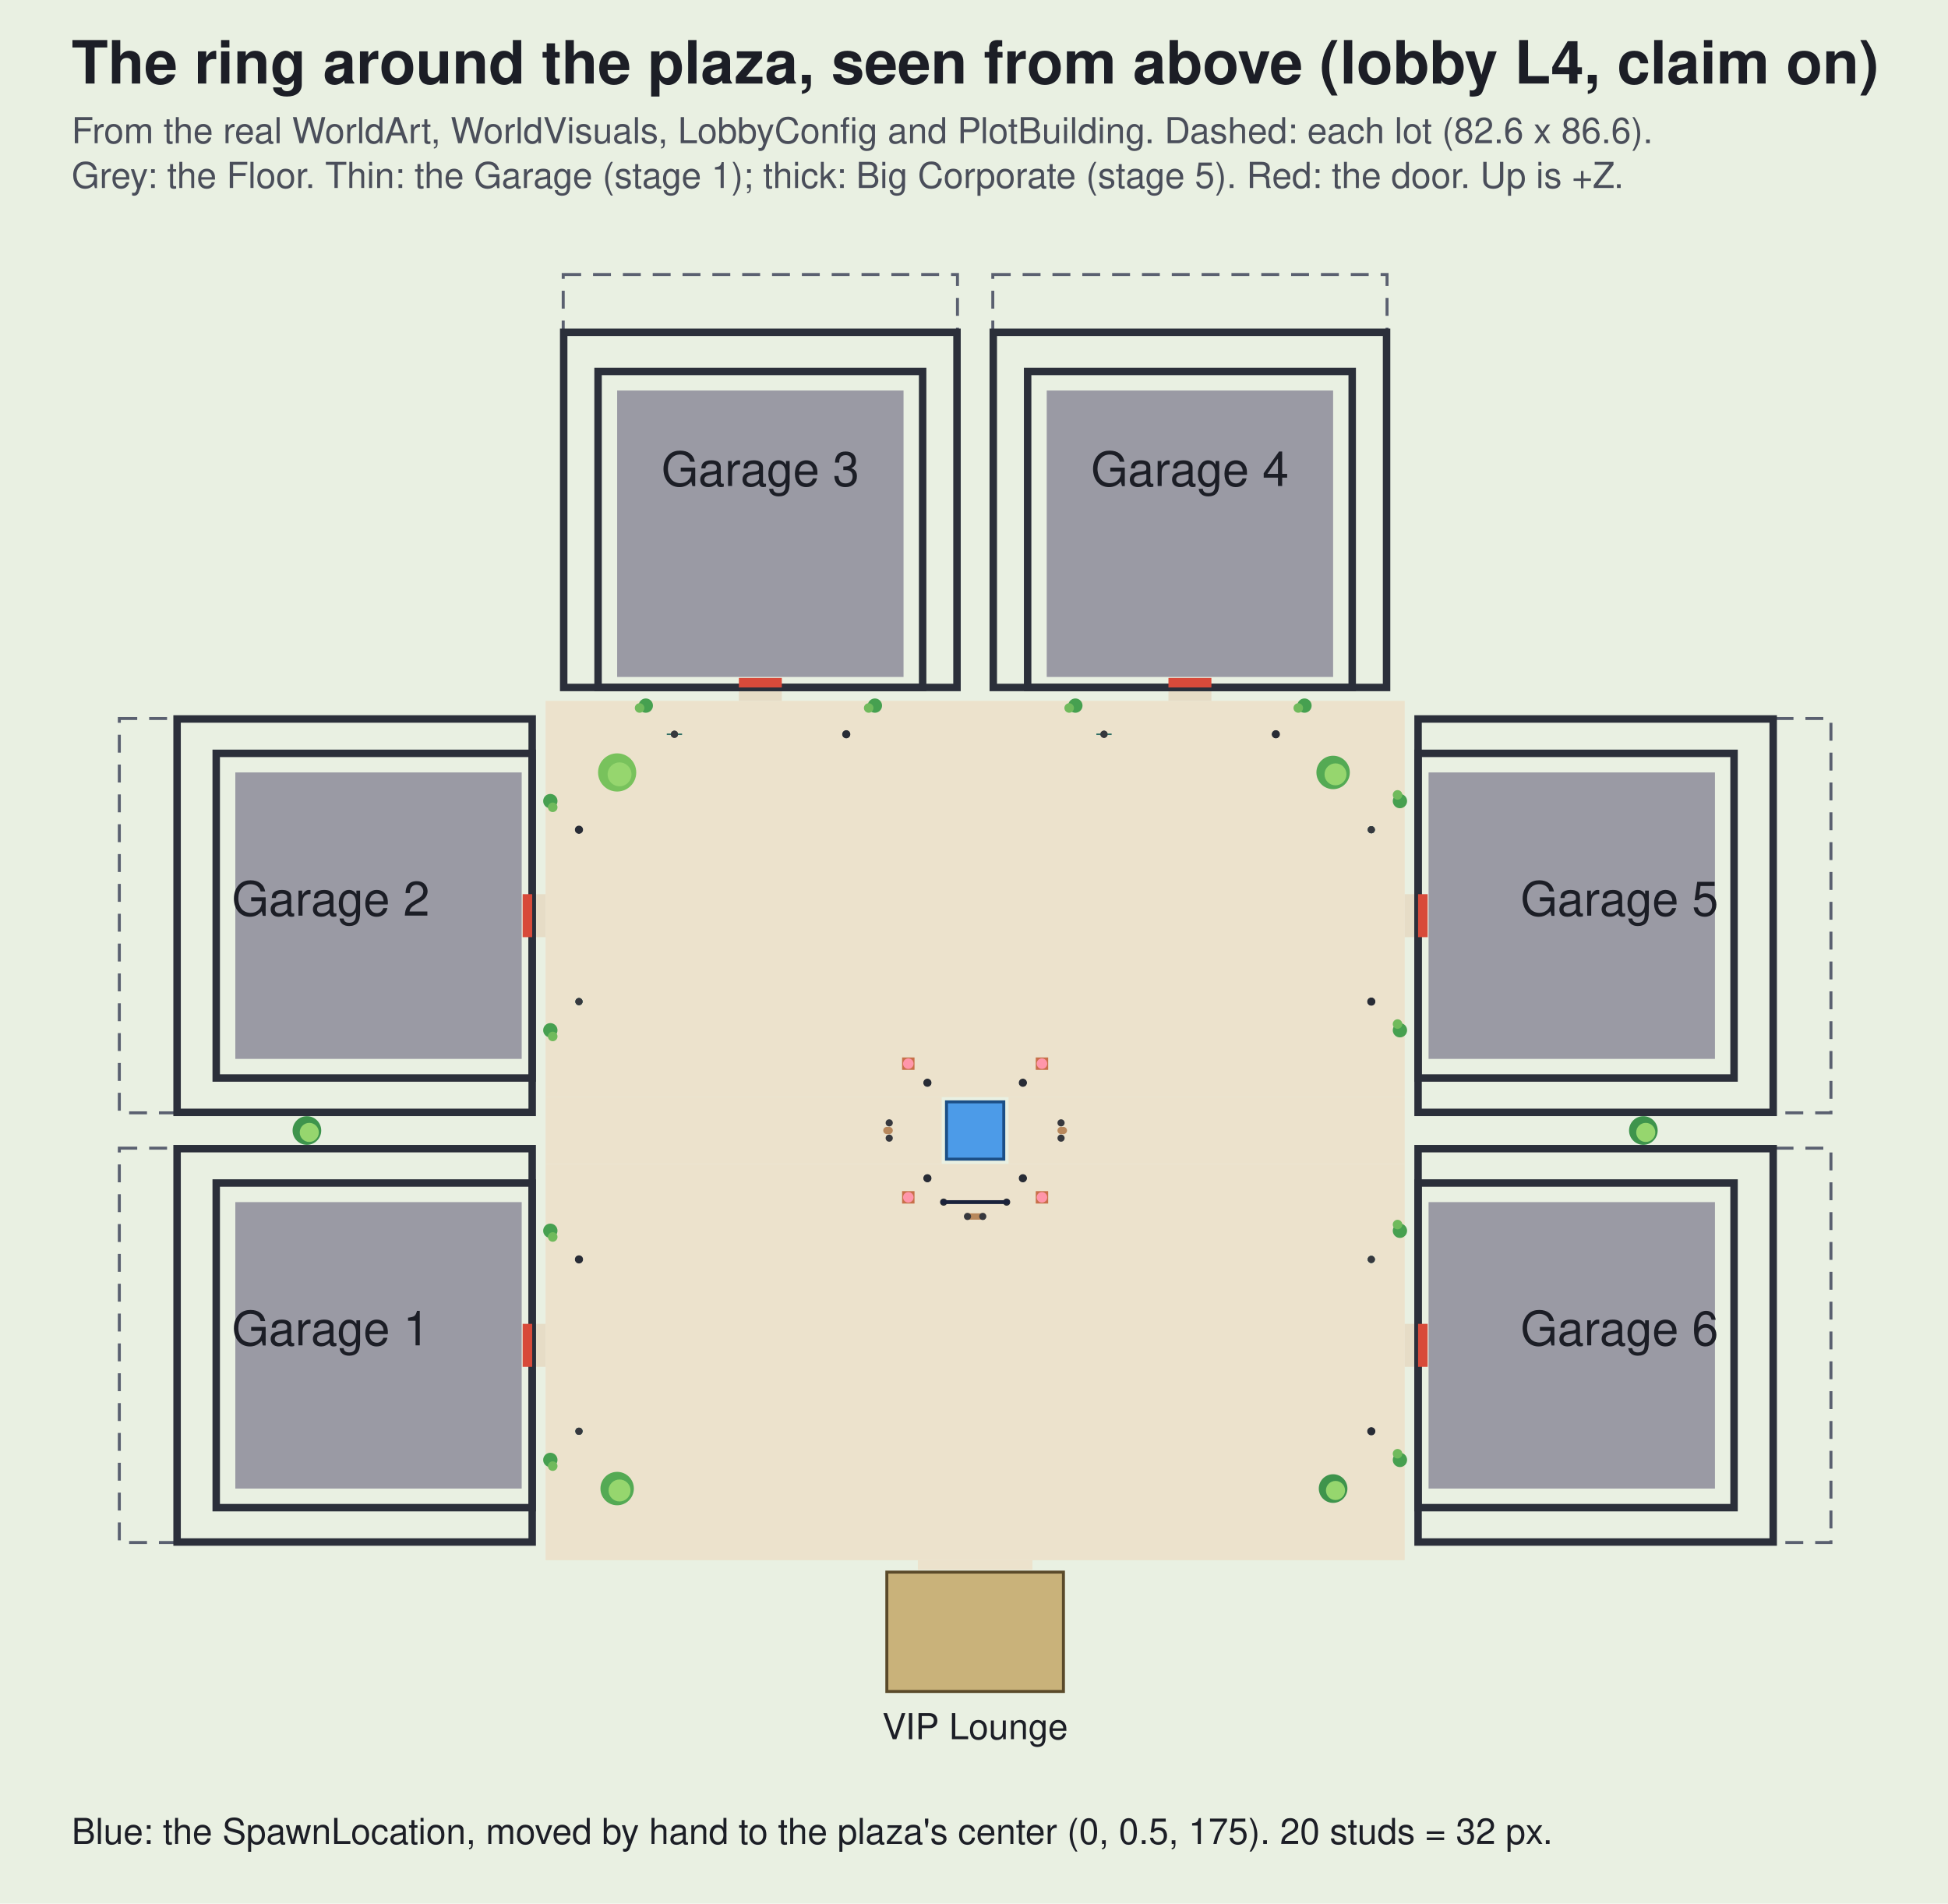
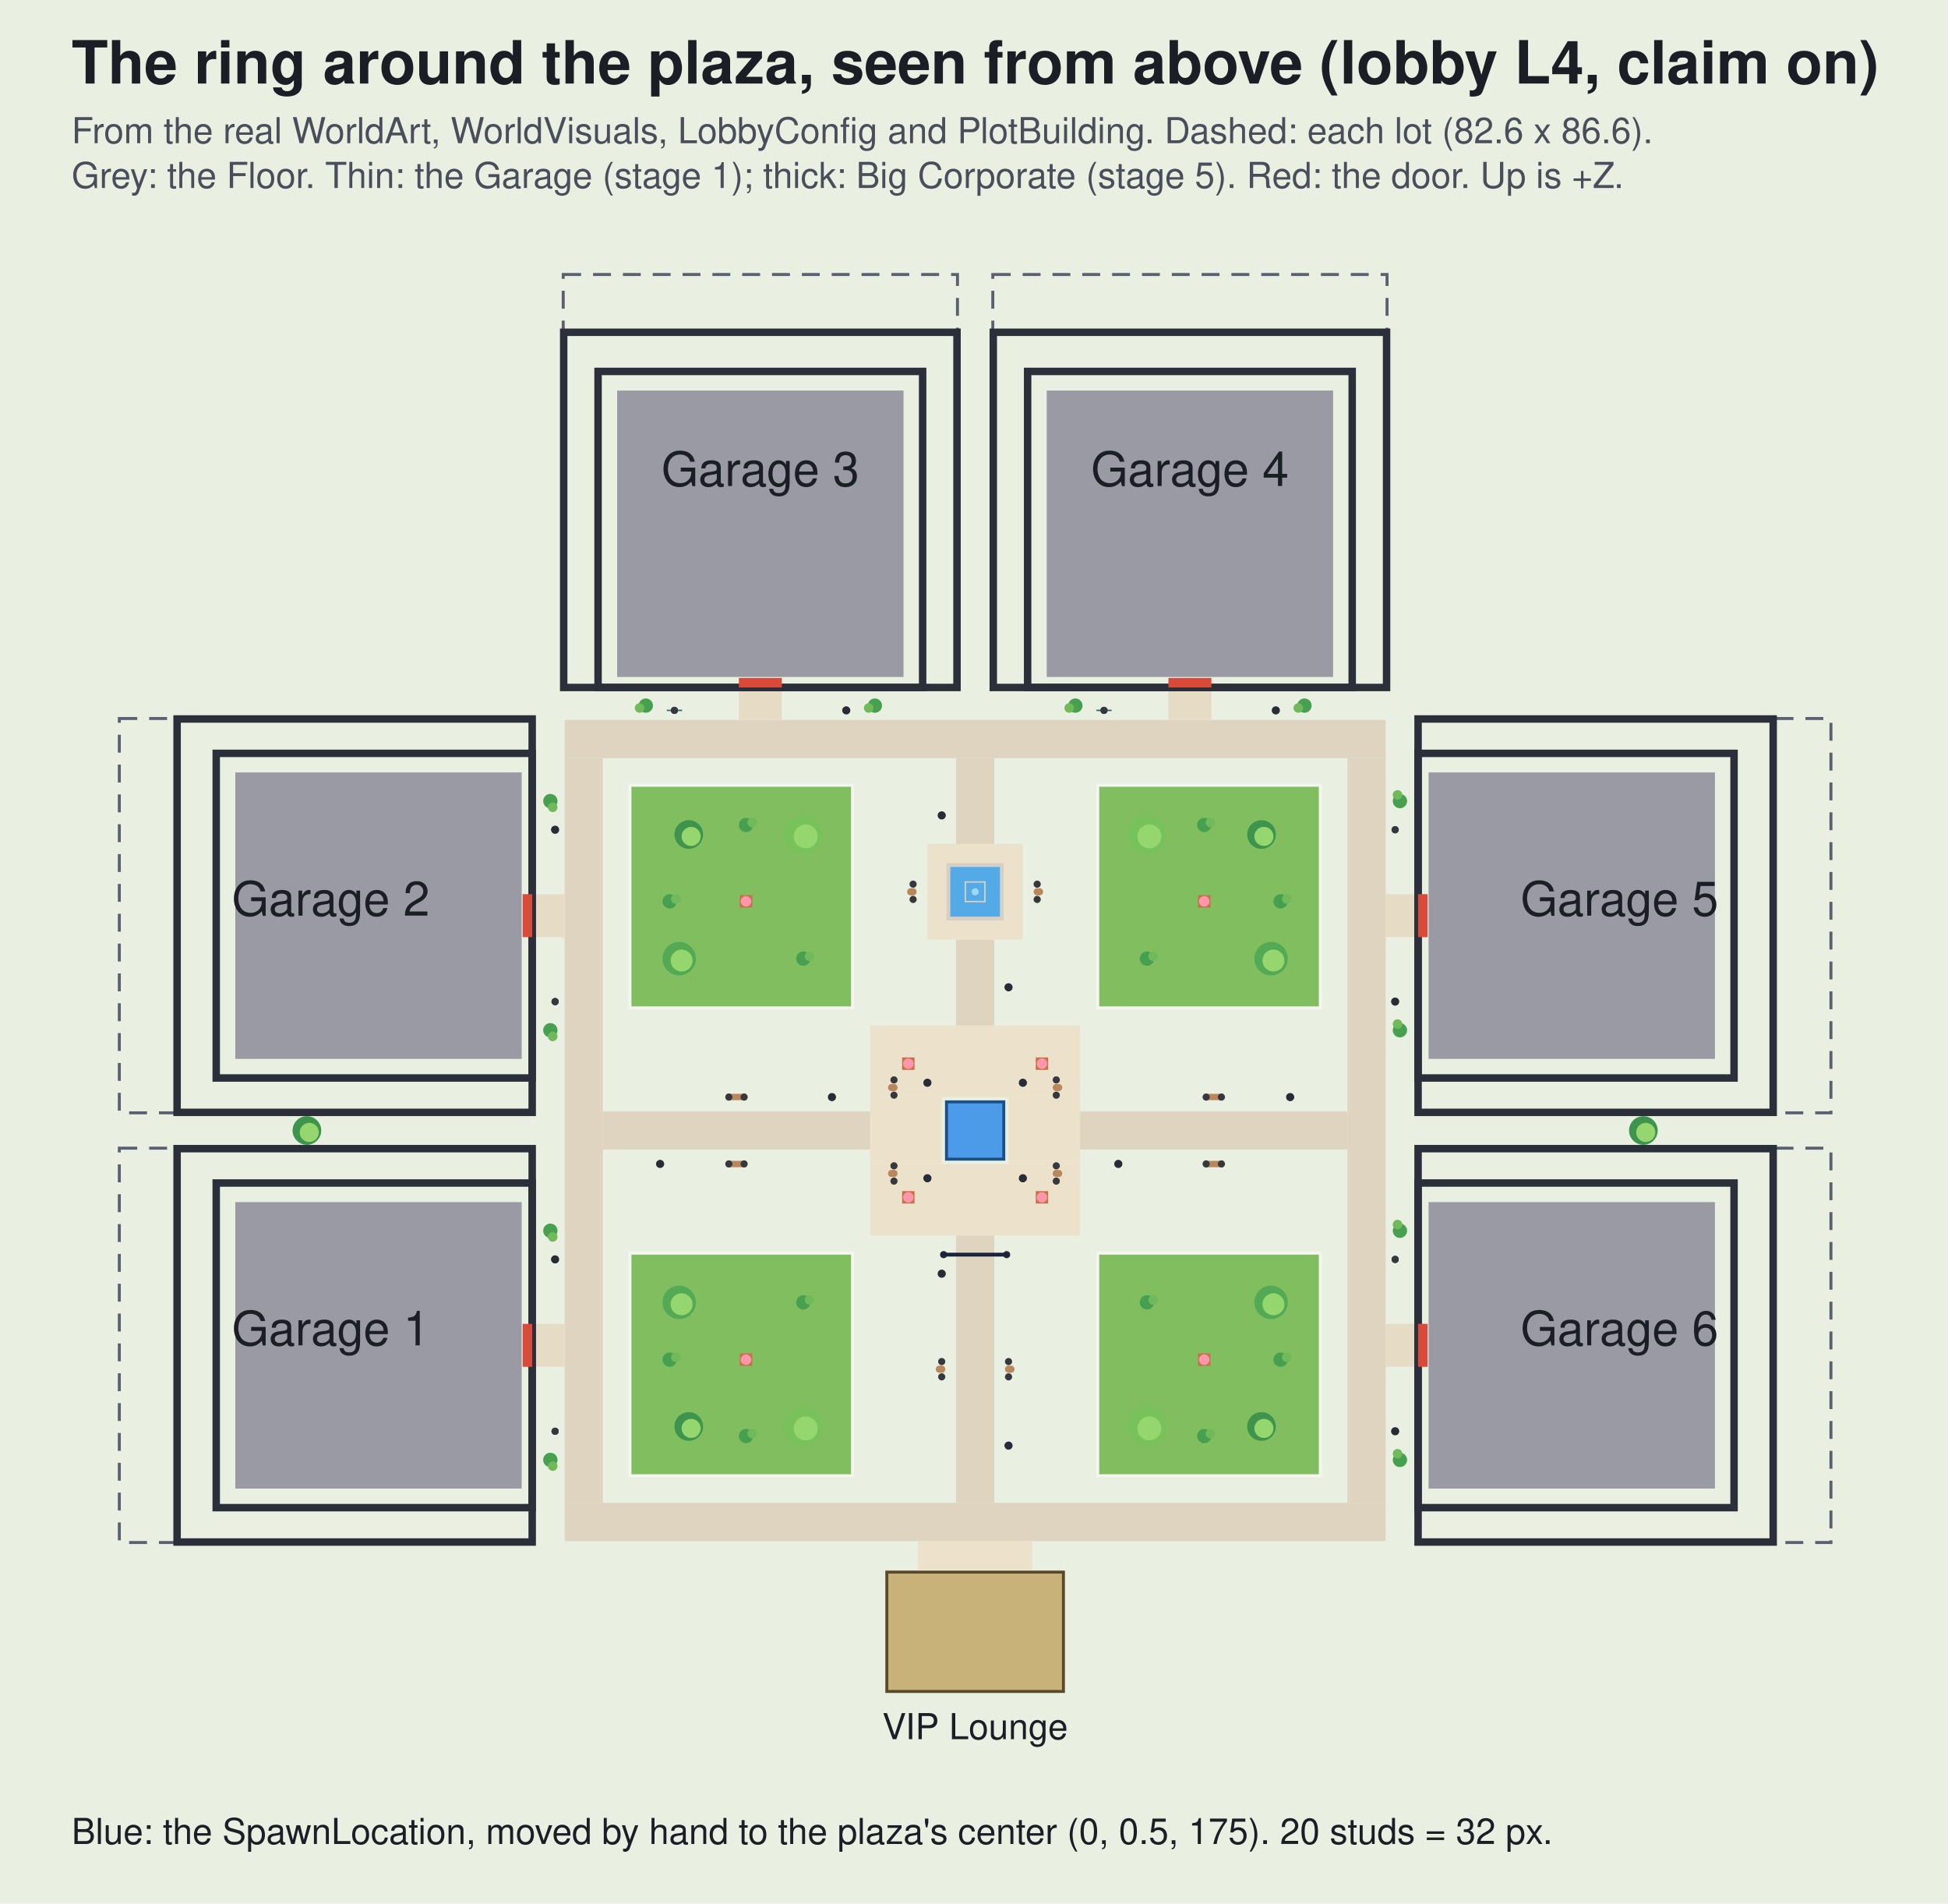
<svg xmlns="http://www.w3.org/2000/svg" width="653" height="638" viewBox="0 0 653 638" font-family="Helvetica, Arial, sans-serif">
  <rect width="100%" height="100%" fill="#e9f0e2" />
  <text x="24" y="28" font-size="20" font-weight="bold" fill="#1c1e26">The ring around the plaza, seen from above (lobby L4, claim on)</text>
  <text x="24" y="48" font-size="12" fill="#4a4e5a">From the real WorldArt, WorldVisuals, LobbyConfig and PlotBuilding. Dashed: each lot (82.6 x 86.6).</text>
  <text x="24" y="63" font-size="12" fill="#4a4e5a">Grey: the Floor. Thin: the Garage (stage 1); thick: Big Corporate (stage 5). Red: the door. Up is +Z.</text>
-   <rect x="182.88" y="390.08" width="288" height="132.8" fill="#ece2cc" stroke="none" />
-   <rect x="182.88" y="234.88" width="288" height="132.8" fill="#ece2cc" stroke="none" />
-   <rect x="182.88" y="367.68" width="132.8" height="22.4" fill="#ece2cc" stroke="none" />
-   <rect x="338.08" y="367.68" width="132.8" height="22.4" fill="#ece2cc" stroke="none" />
-   <rect x="307.68" y="522.88" width="38.4" height="3.2" fill="#ece2cc" stroke="none" />
-   <rect x="178.4" y="443.68" width="4.48" height="14.4" fill="#e6dcc6" stroke="none" />
-   <rect x="178.4" y="299.68" width="4.48" height="14.4" fill="#e6dcc6" stroke="none" />
-   <rect x="247.68" y="230.4" width="14.4" height="4.48" fill="#e6dcc6" stroke="none" />
-   <rect x="391.68" y="230.4" width="14.4" height="4.48" fill="#e6dcc6" stroke="none" />
-   <rect x="470.88" y="299.68" width="4.48" height="14.4" fill="#e6dcc6" stroke="none" />
-   <rect x="470.88" y="443.68" width="4.48" height="14.4" fill="#e6dcc6" stroke="none" />
+   <rect x="291.68" y="390.08" width="70.4" height="24" fill="#ece2cc" stroke="none" />
+   <rect x="291.68" y="343.68" width="70.4" height="24" fill="#ece2cc" stroke="none" />
+   <rect x="291.68" y="367.68" width="24" height="22.4" fill="#ece2cc" stroke="none" />
+   <rect x="338.08" y="367.68" width="24" height="22.4" fill="#ece2cc" stroke="none" />
+   <rect x="320.48" y="314.88" width="12.8" height="28.8" fill="#ded4c0" stroke="none" />
+   <rect x="310.88" y="282.88" width="32" height="32" fill="#ece2cc" stroke="none" />
+   <rect x="320.48" y="254.08" width="12.8" height="28.8" fill="#ded4c0" stroke="none" />
+   <rect x="320.48" y="414.08" width="12.8" height="89.6" fill="#ded4c0" stroke="none" />
+   <rect x="202.08" y="372.48" width="89.6" height="12.8" fill="#ded4c0" stroke="none" />
+   <rect x="362.08" y="372.48" width="89.6" height="12.8" fill="#ded4c0" stroke="none" />
+   <rect x="189.28" y="241.28" width="275.2" height="12.8" fill="#ded4c0" stroke="none" />
+   <rect x="189.28" y="503.68" width="275.2" height="12.8" fill="#ded4c0" stroke="none" />
+   <rect x="189.28" y="254.08" width="12.8" height="249.6" fill="#ded4c0" stroke="none" />
+   <rect x="451.68" y="254.08" width="12.8" height="249.6" fill="#ded4c0" stroke="none" />
+   <rect x="307.68" y="516.48" width="38.4" height="9.6" fill="#ece2cc" stroke="none" />
+   <rect x="178.4" y="443.68" width="10.88" height="14.4" fill="#e6dcc6" stroke="none" />
+   <rect x="178.4" y="299.68" width="10.88" height="14.4" fill="#e6dcc6" stroke="none" />
+   <rect x="247.68" y="230.4" width="14.4" height="10.88" fill="#e6dcc6" stroke="none" />
+   <rect x="391.68" y="230.4" width="14.4" height="10.88" fill="#e6dcc6" stroke="none" />
+   <rect x="464.48" y="299.68" width="10.88" height="14.4" fill="#e6dcc6" stroke="none" />
+   <rect x="464.48" y="443.68" width="10.88" height="14.4" fill="#e6dcc6" stroke="none" />
+   <rect x="210.72" y="494.08" width="75.52" height="0.96" fill="#f6f6f0" stroke="none" />
+   <rect x="210.72" y="419.52" width="75.52" height="0.96" fill="#f6f6f0" stroke="none" />
+   <rect x="210.72" y="420.48" width="0.96" height="73.6" fill="#f6f6f0" stroke="none" />
+   <rect x="285.28" y="420.48" width="0.96" height="73.6" fill="#f6f6f0" stroke="none" />
+   <rect x="367.52" y="494.08" width="75.52" height="0.96" fill="#f6f6f0" stroke="none" />
+   <rect x="367.52" y="419.52" width="75.52" height="0.96" fill="#f6f6f0" stroke="none" />
+   <rect x="367.52" y="420.48" width="0.96" height="73.6" fill="#f6f6f0" stroke="none" />
+   <rect x="442.08" y="420.48" width="0.96" height="73.6" fill="#f6f6f0" stroke="none" />
+   <rect x="210.72" y="337.28" width="75.52" height="0.96" fill="#f6f6f0" stroke="none" />
+   <rect x="210.72" y="262.72" width="75.52" height="0.96" fill="#f6f6f0" stroke="none" />
+   <rect x="210.72" y="263.68" width="0.96" height="73.6" fill="#f6f6f0" stroke="none" />
+   <rect x="285.28" y="263.68" width="0.96" height="73.6" fill="#f6f6f0" stroke="none" />
+   <rect x="367.52" y="337.28" width="75.52" height="0.96" fill="#f6f6f0" stroke="none" />
+   <rect x="367.52" y="262.72" width="75.52" height="0.96" fill="#f6f6f0" stroke="none" />
+   <rect x="367.52" y="263.68" width="0.96" height="73.6" fill="#f6f6f0" stroke="none" />
+   <rect x="442.08" y="263.68" width="0.96" height="73.6" fill="#f6f6f0" stroke="none" />
+   <rect x="211.68" y="420.48" width="73.6" height="73.6" fill="#80be60" stroke="none" />
+   <rect x="368.48" y="420.48" width="73.6" height="73.6" fill="#80be60" stroke="none" />
+   <rect x="211.68" y="263.68" width="73.6" height="73.6" fill="#80be60" stroke="none" />
+   <rect x="368.48" y="263.68" width="73.6" height="73.6" fill="#80be60" stroke="none" />
  <rect x="40" y="384.8" width="138.56" height="132.16" fill="none" stroke="#5a6070" stroke-dasharray="6 4" stroke-width="1" />
  <rect x="78.88" y="402.88" width="96" height="96" fill="#9a9aa4" stroke="none" />
  <rect x="40" y="240.8" width="138.56" height="132.16" fill="none" stroke="#5a6070" stroke-dasharray="6 4" stroke-width="1" />
  <rect x="78.88" y="258.88" width="96" height="96" fill="#9a9aa4" stroke="none" />
  <rect x="188.8" y="92" width="132.16" height="138.56" fill="none" stroke="#5a6070" stroke-dasharray="6 4" stroke-width="1" />
  <rect x="206.88" y="130.88" width="96" height="96" fill="#9a9aa4" stroke="none" />
  <rect x="332.8" y="92" width="132.16" height="138.56" fill="none" stroke="#5a6070" stroke-dasharray="6 4" stroke-width="1" />
  <rect x="350.88" y="130.88" width="96" height="96" fill="#9a9aa4" stroke="none" />
  <rect x="475.2" y="240.8" width="138.56" height="132.16" fill="none" stroke="#5a6070" stroke-dasharray="6 4" stroke-width="1" />
  <rect x="478.88" y="258.88" width="96" height="96" fill="#9a9aa4" stroke="none" />
  <rect x="475.2" y="384.8" width="138.56" height="132.16" fill="none" stroke="#5a6070" stroke-dasharray="6 4" stroke-width="1" />
  <rect x="478.88" y="402.88" width="96" height="96" fill="#9a9aa4" stroke="none" />
  <rect x="72.48" y="396.48" width="105.92" height="108.8" fill="none" stroke="#2b2f3a" stroke-width="2.5" />
  <rect x="59.36" y="384.96" width="119.04" height="131.84" fill="none" stroke="#2b2f3a" stroke-width="2.5" />
  <rect x="175.2" y="443.68" width="3.2" height="14.4" fill="#d84a3a" stroke="none" />
  <rect x="72.48" y="252.48" width="105.92" height="108.8" fill="none" stroke="#2b2f3a" stroke-width="2.5" />
  <rect x="59.36" y="240.96" width="119.04" height="131.84" fill="none" stroke="#2b2f3a" stroke-width="2.5" />
  <rect x="175.2" y="299.68" width="3.2" height="14.4" fill="#d84a3a" stroke="none" />
  <rect x="200.48" y="124.48" width="108.8" height="105.92" fill="none" stroke="#2b2f3a" stroke-width="2.5" />
  <rect x="188.96" y="111.36" width="131.84" height="119.04" fill="none" stroke="#2b2f3a" stroke-width="2.5" />
  <rect x="247.68" y="227.2" width="14.4" height="3.2" fill="#d84a3a" stroke="none" />
  <rect x="344.48" y="124.48" width="108.8" height="105.92" fill="none" stroke="#2b2f3a" stroke-width="2.5" />
  <rect x="332.96" y="111.36" width="131.84" height="119.04" fill="none" stroke="#2b2f3a" stroke-width="2.5" />
  <rect x="391.68" y="227.2" width="14.4" height="3.2" fill="#d84a3a" stroke="none" />
  <rect x="475.36" y="252.48" width="105.92" height="108.8" fill="none" stroke="#2b2f3a" stroke-width="2.5" />
  <rect x="475.36" y="240.96" width="119.04" height="131.84" fill="none" stroke="#2b2f3a" stroke-width="2.5" />
  <rect x="475.36" y="299.68" width="3.2" height="14.4" fill="#d84a3a" stroke="none" />
  <rect x="475.36" y="396.48" width="105.92" height="108.8" fill="none" stroke="#2b2f3a" stroke-width="2.5" />
  <rect x="475.36" y="384.96" width="119.04" height="131.84" fill="none" stroke="#2b2f3a" stroke-width="2.5" />
  <rect x="475.36" y="443.68" width="3.2" height="14.4" fill="#d84a3a" stroke="none" />
-   <circle class="decor" cx="194.08" cy="479.68" r="1.2" fill="#36383e" />
-   <circle class="decor" cx="194.08" cy="479.68" r="1.2" fill="#2e6e64" />
-   <circle class="decor" cx="194.08" cy="479.68" r="1.2" fill="#36383e" />
-   <circle class="decor" cx="194.08" cy="422.08" r="1.2" fill="#36383e" />
-   <circle class="decor" cx="194.08" cy="422.08" r="1.2" fill="#36383e" />
-   <circle class="decor" cx="194.08" cy="422.08" r="1.2" fill="#282c36" />
-   <circle class="decor" cx="194.08" cy="422.08" r="1.2" fill="#ffde96" />
-   <circle class="decor" cx="194.08" cy="422.08" r="1.36" fill="#282c36" />
-   <circle class="decor" cx="194.08" cy="422.08" r="1.2" fill="#282c36" />
+   <circle class="decor" cx="269.28" cy="478.08" r="1.2" fill="#7c5436" />
+   <circle class="decor" cx="269.28" cy="478.08" r="6.4" fill="#78c25c" />
+   <circle class="decor" cx="270.08" cy="478.72" r="4" fill="#96d66e" />
+   <circle class="decor" cx="227.68" cy="436.48" r="1.2" fill="#7c5436" />
+   <circle class="decor" cx="227.68" cy="436.48" r="5.6" fill="#54aa54" />
+   <circle class="decor" cx="228.48" cy="437.12" r="3.68" fill="#96d66e" />
+   <circle class="decor" cx="230.88" cy="478.08" r="1.2" fill="#7c5436" />
+   <circle class="decor" cx="230.88" cy="478.08" r="4.8" fill="#3e944c" />
+   <circle class="decor" cx="231.68" cy="478.72" r="3.2" fill="#96d66e" />
+   <circle class="decor" cx="269.28" cy="436.48" r="2.4" fill="#46a050" />
+   <circle class="decor" cx="271.36" cy="435.68" r="1.6" fill="#70ba5c" />
+   <circle class="decor" cx="250.08" cy="481.28" r="2.4" fill="#46a050" />
+   <circle class="decor" cx="252.16" cy="480.48" r="1.6" fill="#70ba5c" />
+   <circle class="decor" cx="224.48" cy="455.68" r="2.4" fill="#46a050" />
+   <circle class="decor" cx="226.56" cy="454.88" r="1.6" fill="#70ba5c" />
+   <rect x="248" y="453.6" width="4.16" height="4.16" fill="#c8704a" stroke="none" />
+   <circle class="decor" cx="250.08" cy="455.68" r="1.76" fill="#ff96aa" />
+   <circle class="decor" cx="384.48" cy="478.08" r="1.2" fill="#7c5436" />
+   <circle class="decor" cx="384.48" cy="478.08" r="6.4" fill="#78c25c" />
+   <circle class="decor" cx="385.28" cy="478.72" r="4" fill="#96d66e" />
+   <circle class="decor" cx="426.08" cy="436.48" r="1.2" fill="#7c5436" />
+   <circle class="decor" cx="426.08" cy="436.48" r="5.6" fill="#54aa54" />
+   <circle class="decor" cx="426.88" cy="437.12" r="3.68" fill="#96d66e" />
+   <circle class="decor" cx="422.88" cy="478.08" r="1.2" fill="#7c5436" />
+   <circle class="decor" cx="422.88" cy="478.08" r="4.8" fill="#3e944c" />
+   <circle class="decor" cx="423.68" cy="478.72" r="3.2" fill="#96d66e" />
+   <circle class="decor" cx="384.48" cy="436.48" r="2.4" fill="#46a050" />
+   <circle class="decor" cx="386.56" cy="435.68" r="1.6" fill="#70ba5c" />
+   <circle class="decor" cx="403.68" cy="481.28" r="2.4" fill="#46a050" />
+   <circle class="decor" cx="405.76" cy="480.48" r="1.6" fill="#70ba5c" />
+   <circle class="decor" cx="429.28" cy="455.68" r="2.4" fill="#46a050" />
+   <circle class="decor" cx="431.36" cy="454.88" r="1.6" fill="#70ba5c" />
+   <rect x="401.6" y="453.6" width="4.16" height="4.16" fill="#c8704a" stroke="none" />
+   <circle class="decor" cx="403.68" cy="455.68" r="1.76" fill="#ff96aa" />
+   <circle class="decor" cx="269.28" cy="279.68" r="1.2" fill="#7c5436" />
+   <circle class="decor" cx="269.28" cy="279.68" r="6.4" fill="#78c25c" />
+   <circle class="decor" cx="270.08" cy="280.32" r="4" fill="#96d66e" />
+   <circle class="decor" cx="227.68" cy="321.28" r="1.2" fill="#7c5436" />
+   <circle class="decor" cx="227.68" cy="321.28" r="5.6" fill="#54aa54" />
+   <circle class="decor" cx="228.48" cy="321.92" r="3.68" fill="#96d66e" />
+   <circle class="decor" cx="230.88" cy="279.68" r="1.2" fill="#7c5436" />
+   <circle class="decor" cx="230.88" cy="279.68" r="4.8" fill="#3e944c" />
+   <circle class="decor" cx="231.68" cy="280.32" r="3.2" fill="#96d66e" />
+   <circle class="decor" cx="269.28" cy="321.28" r="2.4" fill="#46a050" />
+   <circle class="decor" cx="271.36" cy="320.48" r="1.6" fill="#70ba5c" />
+   <circle class="decor" cx="250.08" cy="276.48" r="2.4" fill="#46a050" />
+   <circle class="decor" cx="252.16" cy="275.68" r="1.6" fill="#70ba5c" />
+   <circle class="decor" cx="224.48" cy="302.08" r="2.4" fill="#46a050" />
+   <circle class="decor" cx="226.56" cy="301.28" r="1.6" fill="#70ba5c" />
+   <rect x="248" y="300" width="4.16" height="4.16" fill="#c8704a" stroke="none" />
+   <circle class="decor" cx="250.08" cy="302.08" r="1.76" fill="#ff96aa" />
+   <circle class="decor" cx="384.48" cy="279.68" r="1.2" fill="#7c5436" />
+   <circle class="decor" cx="384.48" cy="279.68" r="6.4" fill="#78c25c" />
+   <circle class="decor" cx="385.28" cy="280.32" r="4" fill="#96d66e" />
+   <circle class="decor" cx="426.08" cy="321.28" r="1.2" fill="#7c5436" />
+   <circle class="decor" cx="426.08" cy="321.28" r="5.6" fill="#54aa54" />
+   <circle class="decor" cx="426.88" cy="321.92" r="3.68" fill="#96d66e" />
+   <circle class="decor" cx="422.88" cy="279.68" r="1.2" fill="#7c5436" />
+   <circle class="decor" cx="422.88" cy="279.68" r="4.8" fill="#3e944c" />
+   <circle class="decor" cx="423.68" cy="280.32" r="3.2" fill="#96d66e" />
+   <circle class="decor" cx="384.48" cy="321.28" r="2.4" fill="#46a050" />
+   <circle class="decor" cx="386.56" cy="320.48" r="1.6" fill="#70ba5c" />
+   <circle class="decor" cx="403.68" cy="276.48" r="2.4" fill="#46a050" />
+   <circle class="decor" cx="405.76" cy="275.68" r="1.6" fill="#70ba5c" />
+   <circle class="decor" cx="429.28" cy="302.08" r="2.4" fill="#46a050" />
+   <circle class="decor" cx="431.36" cy="301.28" r="1.6" fill="#70ba5c" />
+   <rect x="401.6" y="300" width="4.16" height="4.16" fill="#c8704a" stroke="none" />
+   <circle class="decor" cx="403.68" cy="302.08" r="1.76" fill="#ff96aa" />
+   <circle class="decor" cx="338.08" cy="330.88" r="1.2" fill="#36383e" />
+   <circle class="decor" cx="338.08" cy="330.88" r="1.2" fill="#36383e" />
+   <circle class="decor" cx="338.08" cy="330.88" r="1.2" fill="#282c36" />
+   <circle class="decor" cx="338.08" cy="330.88" r="1.2" fill="#ffde96" />
+   <circle class="decor" cx="338.08" cy="330.88" r="1.36" fill="#282c36" />
+   <circle class="decor" cx="338.08" cy="330.88" r="1.2" fill="#282c36" />
+   <circle class="decor" cx="315.68" cy="273.28" r="1.2" fill="#36383e" />
+   <circle class="decor" cx="315.68" cy="273.28" r="1.2" fill="#36383e" />
+   <circle class="decor" cx="315.68" cy="273.28" r="1.2" fill="#282c36" />
+   <circle class="decor" cx="315.68" cy="273.28" r="1.2" fill="#ffde96" />
+   <circle class="decor" cx="315.68" cy="273.28" r="1.36" fill="#282c36" />
+   <circle class="decor" cx="315.68" cy="273.28" r="1.2" fill="#282c36" />
+   <circle class="decor" cx="347.68" cy="298.88" r="1.2" fill="#b8885c" />
+   <circle class="decor" cx="348.48" cy="298.88" r="1.2" fill="#b8885c" />
+   <circle class="decor" cx="347.68" cy="301.44" r="1.2" fill="#36383e" />
+   <circle class="decor" cx="347.68" cy="296.32" r="1.2" fill="#36383e" />
+   <circle class="decor" cx="306.08" cy="298.88" r="1.2" fill="#b8885c" />
+   <circle class="decor" cx="305.28" cy="298.88" r="1.2" fill="#b8885c" />
+   <circle class="decor" cx="306.08" cy="296.32" r="1.2" fill="#36383e" />
+   <circle class="decor" cx="306.08" cy="301.44" r="1.2" fill="#36383e" />
+   <circle class="decor" cx="315.68" cy="426.88" r="1.2" fill="#36383e" />
+   <circle class="decor" cx="315.68" cy="426.88" r="1.2" fill="#36383e" />
+   <circle class="decor" cx="315.68" cy="426.88" r="1.2" fill="#282c36" />
+   <circle class="decor" cx="315.68" cy="426.88" r="1.2" fill="#ffde96" />
+   <circle class="decor" cx="315.68" cy="426.88" r="1.36" fill="#282c36" />
+   <circle class="decor" cx="315.68" cy="426.88" r="1.2" fill="#282c36" />
+   <circle class="decor" cx="338.08" cy="484.48" r="1.2" fill="#36383e" />
+   <circle class="decor" cx="338.08" cy="484.48" r="1.2" fill="#36383e" />
+   <circle class="decor" cx="338.08" cy="484.48" r="1.2" fill="#282c36" />
+   <circle class="decor" cx="338.08" cy="484.48" r="1.2" fill="#ffde96" />
+   <circle class="decor" cx="338.08" cy="484.48" r="1.36" fill="#282c36" />
+   <circle class="decor" cx="338.08" cy="484.48" r="1.2" fill="#282c36" />
+   <circle class="decor" cx="315.68" cy="458.88" r="1.2" fill="#b8885c" />
+   <circle class="decor" cx="314.88" cy="458.88" r="1.2" fill="#b8885c" />
+   <circle class="decor" cx="315.68" cy="456.32" r="1.2" fill="#36383e" />
+   <circle class="decor" cx="315.68" cy="461.44" r="1.2" fill="#36383e" />
+   <circle class="decor" cx="338.08" cy="458.88" r="1.2" fill="#b8885c" />
+   <circle class="decor" cx="338.88" cy="458.88" r="1.2" fill="#b8885c" />
+   <circle class="decor" cx="338.08" cy="461.44" r="1.2" fill="#36383e" />
+   <circle class="decor" cx="338.08" cy="456.32" r="1.2" fill="#36383e" />
+   <circle class="decor" cx="278.88" cy="367.68" r="1.2" fill="#36383e" />
+   <circle class="decor" cx="278.88" cy="367.68" r="1.2" fill="#36383e" />
+   <circle class="decor" cx="278.88" cy="367.68" r="1.2" fill="#282c36" />
+   <circle class="decor" cx="278.88" cy="367.68" r="1.2" fill="#ffde96" />
+   <circle class="decor" cx="278.88" cy="367.68" r="1.36" fill="#282c36" />
+   <circle class="decor" cx="278.88" cy="367.68" r="1.2" fill="#282c36" />
+   <circle class="decor" cx="221.28" cy="390.08" r="1.2" fill="#36383e" />
+   <circle class="decor" cx="221.28" cy="390.08" r="1.2" fill="#36383e" />
+   <circle class="decor" cx="221.28" cy="390.08" r="1.2" fill="#282c36" />
+   <circle class="decor" cx="221.28" cy="390.08" r="1.2" fill="#ffde96" />
+   <circle class="decor" cx="221.28" cy="390.08" r="1.36" fill="#282c36" />
+   <circle class="decor" cx="221.28" cy="390.08" r="1.2" fill="#282c36" />
+   <rect x="243.68" y="366.64" width="6.4" height="2.08" fill="#b8885c" stroke="none" />
+   <rect x="243.68" y="366.64" width="6.4" height="0.48" fill="#b8885c" stroke="none" />
+   <circle class="decor" cx="249.44" cy="367.68" r="1.2" fill="#36383e" />
+   <circle class="decor" cx="244.32" cy="367.68" r="1.2" fill="#36383e" />
+   <rect x="243.68" y="389.04" width="6.4" height="2.08" fill="#b8885c" stroke="none" />
+   <rect x="243.68" y="390.64" width="6.4" height="0.48" fill="#b8885c" stroke="none" />
+   <circle class="decor" cx="244.32" cy="390.08" r="1.2" fill="#36383e" />
+   <circle class="decor" cx="249.44" cy="390.08" r="1.2" fill="#36383e" />
+   <circle class="decor" cx="374.88" cy="390.08" r="1.2" fill="#36383e" />
+   <circle class="decor" cx="374.88" cy="390.08" r="1.2" fill="#36383e" />
+   <circle class="decor" cx="374.88" cy="390.08" r="1.2" fill="#282c36" />
+   <circle class="decor" cx="374.88" cy="390.08" r="1.2" fill="#ffde96" />
+   <circle class="decor" cx="374.88" cy="390.08" r="1.36" fill="#282c36" />
+   <circle class="decor" cx="374.88" cy="390.08" r="1.2" fill="#282c36" />
+   <circle class="decor" cx="432.48" cy="367.68" r="1.2" fill="#36383e" />
+   <circle class="decor" cx="432.48" cy="367.68" r="1.2" fill="#36383e" />
+   <circle class="decor" cx="432.48" cy="367.68" r="1.2" fill="#282c36" />
+   <circle class="decor" cx="432.48" cy="367.68" r="1.2" fill="#ffde96" />
+   <circle class="decor" cx="432.48" cy="367.68" r="1.36" fill="#282c36" />
+   <circle class="decor" cx="432.48" cy="367.68" r="1.2" fill="#282c36" />
+   <rect x="403.68" y="389.04" width="6.4" height="2.08" fill="#b8885c" stroke="none" />
+   <rect x="403.68" y="390.64" width="6.4" height="0.48" fill="#b8885c" stroke="none" />
+   <circle class="decor" cx="404.32" cy="390.08" r="1.2" fill="#36383e" />
+   <circle class="decor" cx="409.44" cy="390.08" r="1.2" fill="#36383e" />
+   <rect x="403.68" y="366.64" width="6.4" height="2.08" fill="#b8885c" stroke="none" />
+   <rect x="403.68" y="366.64" width="6.4" height="0.48" fill="#b8885c" stroke="none" />
+   <circle class="decor" cx="409.44" cy="367.68" r="1.2" fill="#36383e" />
+   <circle class="decor" cx="404.32" cy="367.68" r="1.2" fill="#36383e" />
+   <rect x="317.28" y="289.28" width="19.2" height="19.2" fill="#d6d0c4" stroke="none" />
+   <rect x="318.56" y="290.56" width="16.64" height="16.64" fill="#54aae6" stroke="none" />
+   <circle class="decor" cx="326.88" cy="298.88" r="1.2" fill="#d6d0c4" />
+   <rect x="323.36" y="295.36" width="7.04" height="7.04" fill="#d6d0c4" stroke="none" />
+   <rect x="323.84" y="295.84" width="6.08" height="6.08" fill="#54aae6" stroke="none" />
+   <circle class="decor" cx="326.88" cy="298.88" r="1.2" fill="#a0d6f6" />
+   <circle class="decor" cx="186.08" cy="479.68" r="1.2" fill="#36383e" />
+   <circle class="decor" cx="186.08" cy="479.68" r="1.2" fill="#2e6e64" />
+   <circle class="decor" cx="186.08" cy="479.68" r="1.2" fill="#36383e" />
+   <circle class="decor" cx="186.08" cy="422.08" r="1.2" fill="#36383e" />
+   <circle class="decor" cx="186.08" cy="422.08" r="1.2" fill="#36383e" />
+   <circle class="decor" cx="186.08" cy="422.08" r="1.2" fill="#282c36" />
+   <circle class="decor" cx="186.08" cy="422.08" r="1.2" fill="#ffde96" />
+   <circle class="decor" cx="186.08" cy="422.08" r="1.36" fill="#282c36" />
+   <circle class="decor" cx="186.08" cy="422.08" r="1.2" fill="#282c36" />
  <circle class="decor" cx="184.48" cy="412.48" r="2.4" fill="#46a050" />
  <circle class="decor" cx="185.28" cy="414.56" r="1.6" fill="#70ba5c" />
  <circle class="decor" cx="184.48" cy="489.28" r="2.4" fill="#46a050" />
  <circle class="decor" cx="185.28" cy="491.36" r="1.6" fill="#70ba5c" />
-   <circle class="decor" cx="194.08" cy="335.68" r="1.2" fill="#36383e" />
-   <circle class="decor" cx="194.08" cy="335.68" r="1.2" fill="#2e6e64" />
-   <circle class="decor" cx="194.08" cy="335.68" r="1.2" fill="#36383e" />
-   <circle class="decor" cx="194.08" cy="278.08" r="1.2" fill="#36383e" />
-   <circle class="decor" cx="194.08" cy="278.08" r="1.2" fill="#36383e" />
-   <circle class="decor" cx="194.08" cy="278.08" r="1.2" fill="#282c36" />
-   <circle class="decor" cx="194.08" cy="278.08" r="1.2" fill="#ffde96" />
-   <circle class="decor" cx="194.08" cy="278.08" r="1.36" fill="#282c36" />
-   <circle class="decor" cx="194.08" cy="278.08" r="1.2" fill="#282c36" />
+   <circle class="decor" cx="186.08" cy="335.68" r="1.2" fill="#36383e" />
+   <circle class="decor" cx="186.08" cy="335.68" r="1.2" fill="#2e6e64" />
+   <circle class="decor" cx="186.08" cy="335.68" r="1.2" fill="#36383e" />
+   <circle class="decor" cx="186.08" cy="278.08" r="1.2" fill="#36383e" />
+   <circle class="decor" cx="186.08" cy="278.08" r="1.2" fill="#36383e" />
+   <circle class="decor" cx="186.08" cy="278.08" r="1.2" fill="#282c36" />
+   <circle class="decor" cx="186.08" cy="278.08" r="1.2" fill="#ffde96" />
+   <circle class="decor" cx="186.08" cy="278.08" r="1.36" fill="#282c36" />
+   <circle class="decor" cx="186.08" cy="278.08" r="1.2" fill="#282c36" />
  <circle class="decor" cx="184.48" cy="268.48" r="2.4" fill="#46a050" />
  <circle class="decor" cx="185.28" cy="270.56" r="1.6" fill="#70ba5c" />
  <circle class="decor" cx="184.48" cy="345.28" r="2.4" fill="#46a050" />
  <circle class="decor" cx="185.28" cy="347.36" r="1.6" fill="#70ba5c" />
-   <circle class="decor" cx="226.08" cy="246.08" r="1.2" fill="#36383e" />
-   <rect x="223.52" y="245.84" width="5.12" height="0.48" fill="#2e6e64" stroke="none" />
-   <circle class="decor" cx="226.08" cy="246.08" r="1.2" fill="#36383e" />
-   <circle class="decor" cx="283.68" cy="246.08" r="1.2" fill="#36383e" />
-   <circle class="decor" cx="283.68" cy="246.08" r="1.2" fill="#36383e" />
-   <circle class="decor" cx="283.68" cy="246.08" r="1.2" fill="#282c36" />
-   <circle class="decor" cx="283.68" cy="246.08" r="1.2" fill="#ffde96" />
-   <circle class="decor" cx="283.68" cy="246.08" r="1.36" fill="#282c36" />
-   <circle class="decor" cx="283.68" cy="246.08" r="1.2" fill="#282c36" />
+   <circle class="decor" cx="226.08" cy="238.08" r="1.2" fill="#36383e" />
+   <rect x="223.52" y="237.84" width="5.12" height="0.48" fill="#2e6e64" stroke="none" />
+   <circle class="decor" cx="226.08" cy="238.08" r="1.2" fill="#36383e" />
+   <circle class="decor" cx="283.68" cy="238.08" r="1.2" fill="#36383e" />
+   <circle class="decor" cx="283.68" cy="238.08" r="1.2" fill="#36383e" />
+   <circle class="decor" cx="283.68" cy="238.08" r="1.2" fill="#282c36" />
+   <circle class="decor" cx="283.68" cy="238.08" r="1.2" fill="#ffde96" />
+   <circle class="decor" cx="283.68" cy="238.08" r="1.36" fill="#282c36" />
+   <circle class="decor" cx="283.68" cy="238.08" r="1.2" fill="#282c36" />
  <circle class="decor" cx="293.28" cy="236.48" r="2.4" fill="#46a050" />
  <circle class="decor" cx="291.2" cy="237.28" r="1.6" fill="#70ba5c" />
  <circle class="decor" cx="216.48" cy="236.48" r="2.4" fill="#46a050" />
  <circle class="decor" cx="214.4" cy="237.28" r="1.6" fill="#70ba5c" />
-   <circle class="decor" cx="370.08" cy="246.08" r="1.2" fill="#36383e" />
-   <rect x="367.52" y="245.84" width="5.12" height="0.48" fill="#2e6e64" stroke="none" />
-   <circle class="decor" cx="370.08" cy="246.08" r="1.2" fill="#36383e" />
-   <circle class="decor" cx="427.68" cy="246.08" r="1.2" fill="#36383e" />
-   <circle class="decor" cx="427.68" cy="246.08" r="1.2" fill="#36383e" />
-   <circle class="decor" cx="427.68" cy="246.08" r="1.2" fill="#282c36" />
-   <circle class="decor" cx="427.68" cy="246.08" r="1.2" fill="#ffde96" />
-   <circle class="decor" cx="427.68" cy="246.08" r="1.36" fill="#282c36" />
-   <circle class="decor" cx="427.68" cy="246.08" r="1.2" fill="#282c36" />
+   <circle class="decor" cx="370.08" cy="238.08" r="1.2" fill="#36383e" />
+   <rect x="367.52" y="237.84" width="5.12" height="0.48" fill="#2e6e64" stroke="none" />
+   <circle class="decor" cx="370.08" cy="238.08" r="1.2" fill="#36383e" />
+   <circle class="decor" cx="427.68" cy="238.08" r="1.2" fill="#36383e" />
+   <circle class="decor" cx="427.68" cy="238.08" r="1.2" fill="#36383e" />
+   <circle class="decor" cx="427.68" cy="238.08" r="1.2" fill="#282c36" />
+   <circle class="decor" cx="427.68" cy="238.08" r="1.2" fill="#ffde96" />
+   <circle class="decor" cx="427.68" cy="238.08" r="1.36" fill="#282c36" />
+   <circle class="decor" cx="427.68" cy="238.08" r="1.2" fill="#282c36" />
  <circle class="decor" cx="437.28" cy="236.48" r="2.4" fill="#46a050" />
  <circle class="decor" cx="435.2" cy="237.28" r="1.6" fill="#70ba5c" />
  <circle class="decor" cx="360.48" cy="236.48" r="2.4" fill="#46a050" />
  <circle class="decor" cx="358.4" cy="237.28" r="1.6" fill="#70ba5c" />
-   <circle class="decor" cx="459.68" cy="278.08" r="1.2" fill="#36383e" />
-   <circle class="decor" cx="459.68" cy="278.08" r="1.2" fill="#2e6e64" />
-   <circle class="decor" cx="459.68" cy="278.08" r="1.2" fill="#36383e" />
-   <circle class="decor" cx="459.68" cy="335.68" r="1.2" fill="#36383e" />
-   <circle class="decor" cx="459.68" cy="335.68" r="1.2" fill="#36383e" />
-   <circle class="decor" cx="459.68" cy="335.68" r="1.2" fill="#282c36" />
-   <circle class="decor" cx="459.68" cy="335.68" r="1.2" fill="#ffde96" />
-   <circle class="decor" cx="459.68" cy="335.68" r="1.36" fill="#282c36" />
-   <circle class="decor" cx="459.68" cy="335.68" r="1.2" fill="#282c36" />
+   <circle class="decor" cx="467.68" cy="278.08" r="1.2" fill="#36383e" />
+   <circle class="decor" cx="467.68" cy="278.08" r="1.2" fill="#2e6e64" />
+   <circle class="decor" cx="467.68" cy="278.08" r="1.2" fill="#36383e" />
+   <circle class="decor" cx="467.68" cy="335.68" r="1.2" fill="#36383e" />
+   <circle class="decor" cx="467.68" cy="335.68" r="1.2" fill="#36383e" />
+   <circle class="decor" cx="467.68" cy="335.68" r="1.2" fill="#282c36" />
+   <circle class="decor" cx="467.68" cy="335.68" r="1.2" fill="#ffde96" />
+   <circle class="decor" cx="467.68" cy="335.68" r="1.36" fill="#282c36" />
+   <circle class="decor" cx="467.68" cy="335.68" r="1.2" fill="#282c36" />
  <circle class="decor" cx="469.28" cy="345.28" r="2.4" fill="#46a050" />
  <circle class="decor" cx="468.48" cy="343.2" r="1.6" fill="#70ba5c" />
  <circle class="decor" cx="469.28" cy="268.48" r="2.4" fill="#46a050" />
  <circle class="decor" cx="468.48" cy="266.4" r="1.6" fill="#70ba5c" />
-   <circle class="decor" cx="459.68" cy="422.08" r="1.2" fill="#36383e" />
-   <circle class="decor" cx="459.68" cy="422.08" r="1.2" fill="#2e6e64" />
-   <circle class="decor" cx="459.68" cy="422.08" r="1.2" fill="#36383e" />
-   <circle class="decor" cx="459.68" cy="479.68" r="1.2" fill="#36383e" />
-   <circle class="decor" cx="459.68" cy="479.68" r="1.2" fill="#36383e" />
-   <circle class="decor" cx="459.68" cy="479.68" r="1.2" fill="#282c36" />
-   <circle class="decor" cx="459.68" cy="479.68" r="1.2" fill="#ffde96" />
-   <circle class="decor" cx="459.68" cy="479.68" r="1.36" fill="#282c36" />
-   <circle class="decor" cx="459.68" cy="479.68" r="1.2" fill="#282c36" />
+   <circle class="decor" cx="467.68" cy="422.08" r="1.2" fill="#36383e" />
+   <circle class="decor" cx="467.68" cy="422.08" r="1.2" fill="#2e6e64" />
+   <circle class="decor" cx="467.68" cy="422.08" r="1.2" fill="#36383e" />
+   <circle class="decor" cx="467.68" cy="479.68" r="1.2" fill="#36383e" />
+   <circle class="decor" cx="467.68" cy="479.68" r="1.2" fill="#36383e" />
+   <circle class="decor" cx="467.68" cy="479.68" r="1.2" fill="#282c36" />
+   <circle class="decor" cx="467.68" cy="479.68" r="1.2" fill="#ffde96" />
+   <circle class="decor" cx="467.68" cy="479.68" r="1.36" fill="#282c36" />
+   <circle class="decor" cx="467.68" cy="479.68" r="1.2" fill="#282c36" />
  <circle class="decor" cx="469.28" cy="489.28" r="2.4" fill="#46a050" />
  <circle class="decor" cx="468.48" cy="487.2" r="1.6" fill="#70ba5c" />
  <circle class="decor" cx="469.28" cy="412.48" r="2.4" fill="#46a050" />
  <circle class="decor" cx="468.48" cy="410.4" r="1.6" fill="#70ba5c" />
  <circle class="decor" cx="310.88" cy="394.88" r="1.2" fill="#36383e" />
  <circle class="decor" cx="310.88" cy="394.88" r="1.2" fill="#36383e" />
  <circle class="decor" cx="310.88" cy="394.88" r="1.2" fill="#282c36" />
  <circle class="decor" cx="310.88" cy="394.88" r="1.2" fill="#ffde96" />
  <circle class="decor" cx="310.88" cy="394.88" r="1.36" fill="#282c36" />
  <circle class="decor" cx="310.88" cy="394.88" r="1.2" fill="#282c36" />
  <circle class="decor" cx="342.88" cy="394.88" r="1.2" fill="#36383e" />
  <circle class="decor" cx="342.88" cy="394.88" r="1.2" fill="#36383e" />
  <circle class="decor" cx="342.88" cy="394.88" r="1.2" fill="#282c36" />
  <circle class="decor" cx="342.88" cy="394.88" r="1.2" fill="#ffde96" />
  <circle class="decor" cx="342.88" cy="394.88" r="1.36" fill="#282c36" />
  <circle class="decor" cx="342.88" cy="394.88" r="1.2" fill="#282c36" />
  <circle class="decor" cx="310.88" cy="362.88" r="1.2" fill="#36383e" />
  <circle class="decor" cx="310.88" cy="362.88" r="1.2" fill="#36383e" />
  <circle class="decor" cx="310.88" cy="362.88" r="1.2" fill="#282c36" />
  <circle class="decor" cx="310.88" cy="362.88" r="1.2" fill="#ffde96" />
  <circle class="decor" cx="310.88" cy="362.88" r="1.36" fill="#282c36" />
  <circle class="decor" cx="310.88" cy="362.88" r="1.2" fill="#282c36" />
  <circle class="decor" cx="342.88" cy="362.88" r="1.2" fill="#36383e" />
  <circle class="decor" cx="342.88" cy="362.88" r="1.2" fill="#36383e" />
  <circle class="decor" cx="342.88" cy="362.88" r="1.2" fill="#282c36" />
  <circle class="decor" cx="342.88" cy="362.88" r="1.2" fill="#ffde96" />
  <circle class="decor" cx="342.88" cy="362.88" r="1.36" fill="#282c36" />
  <circle class="decor" cx="342.88" cy="362.88" r="1.2" fill="#282c36" />
-   <circle class="decor" cx="298.08" cy="378.88" r="1.2" fill="#b8885c" />
-   <circle class="decor" cx="297.28" cy="378.88" r="1.2" fill="#b8885c" />
-   <circle class="decor" cx="298.08" cy="376.32" r="1.2" fill="#36383e" />
-   <circle class="decor" cx="298.08" cy="381.44" r="1.2" fill="#36383e" />
-   <circle class="decor" cx="355.68" cy="378.88" r="1.2" fill="#b8885c" />
-   <circle class="decor" cx="356.48" cy="378.88" r="1.2" fill="#b8885c" />
-   <circle class="decor" cx="355.68" cy="381.44" r="1.2" fill="#36383e" />
-   <circle class="decor" cx="355.68" cy="376.32" r="1.2" fill="#36383e" />
-   <rect x="323.68" y="406.64" width="6.4" height="2.08" fill="#b8885c" stroke="none" />
-   <rect x="323.68" y="408.24" width="6.4" height="0.48" fill="#b8885c" stroke="none" />
-   <circle class="decor" cx="324.32" cy="407.68" r="1.2" fill="#36383e" />
-   <circle class="decor" cx="329.44" cy="407.68" r="1.2" fill="#36383e" />
+   <circle class="decor" cx="299.68" cy="393.28" r="1.2" fill="#b8885c" />
+   <circle class="decor" cx="298.88" cy="393.28" r="1.2" fill="#b8885c" />
+   <circle class="decor" cx="299.68" cy="390.72" r="1.2" fill="#36383e" />
+   <circle class="decor" cx="299.68" cy="395.84" r="1.2" fill="#36383e" />
+   <circle class="decor" cx="299.68" cy="364.48" r="1.2" fill="#b8885c" />
+   <circle class="decor" cx="298.88" cy="364.48" r="1.2" fill="#b8885c" />
+   <circle class="decor" cx="299.68" cy="361.92" r="1.2" fill="#36383e" />
+   <circle class="decor" cx="299.68" cy="367.04" r="1.2" fill="#36383e" />
+   <circle class="decor" cx="354.08" cy="393.28" r="1.2" fill="#b8885c" />
+   <circle class="decor" cx="354.88" cy="393.28" r="1.2" fill="#b8885c" />
+   <circle class="decor" cx="354.08" cy="395.84" r="1.2" fill="#36383e" />
+   <circle class="decor" cx="354.08" cy="390.72" r="1.2" fill="#36383e" />
+   <circle class="decor" cx="354.08" cy="364.48" r="1.2" fill="#b8885c" />
+   <circle class="decor" cx="354.88" cy="364.48" r="1.2" fill="#b8885c" />
+   <circle class="decor" cx="354.08" cy="367.04" r="1.2" fill="#36383e" />
+   <circle class="decor" cx="354.08" cy="361.92" r="1.2" fill="#36383e" />
  <rect x="302.4" y="399.2" width="4.16" height="4.16" fill="#c8704a" stroke="none" />
  <circle class="decor" cx="304.48" cy="401.28" r="1.76" fill="#ff96aa" />
  <rect x="347.2" y="399.2" width="4.16" height="4.16" fill="#c8704a" stroke="none" />
  <circle class="decor" cx="349.28" cy="401.28" r="1.76" fill="#ff96aa" />
  <rect x="302.4" y="354.4" width="4.16" height="4.16" fill="#c8704a" stroke="none" />
  <circle class="decor" cx="304.48" cy="356.48" r="1.76" fill="#ff96aa" />
  <rect x="347.2" y="354.4" width="4.16" height="4.16" fill="#c8704a" stroke="none" />
  <circle class="decor" cx="349.28" cy="356.48" r="1.76" fill="#ff96aa" />
-   <circle class="decor" cx="316.32" cy="402.88" r="1.2" fill="#282c36" />
-   <circle class="decor" cx="337.44" cy="402.88" r="1.2" fill="#282c36" />
-   <rect x="315.36" y="402.24" width="23.04" height="1.28" fill="#1a223c" stroke="none" />
-   <circle class="decor" cx="206.88" cy="498.88" r="1.2" fill="#7c5436" />
-   <circle class="decor" cx="206.88" cy="498.88" r="5.6" fill="#54aa54" />
-   <circle class="decor" cx="207.68" cy="499.52" r="3.68" fill="#96d66e" />
-   <circle class="decor" cx="446.88" cy="498.88" r="1.2" fill="#7c5436" />
-   <circle class="decor" cx="446.88" cy="498.88" r="4.8" fill="#3e944c" />
-   <circle class="decor" cx="447.68" cy="499.52" r="3.2" fill="#96d66e" />
-   <circle class="decor" cx="206.88" cy="258.88" r="1.2" fill="#7c5436" />
-   <circle class="decor" cx="206.88" cy="258.88" r="6.4" fill="#78c25c" />
-   <circle class="decor" cx="207.68" cy="259.52" r="4" fill="#96d66e" />
-   <circle class="decor" cx="446.88" cy="258.88" r="1.2" fill="#7c5436" />
-   <circle class="decor" cx="446.88" cy="258.88" r="5.6" fill="#54aa54" />
-   <circle class="decor" cx="447.68" cy="259.52" r="3.68" fill="#96d66e" />
+   <circle class="decor" cx="316.32" cy="420.48" r="1.2" fill="#282c36" />
+   <circle class="decor" cx="337.44" cy="420.48" r="1.2" fill="#282c36" />
+   <rect x="315.36" y="419.84" width="23.04" height="1.28" fill="#1a223c" stroke="none" />
  <circle class="decor" cx="102.88" cy="378.88" r="1.2" fill="#7c5436" />
  <circle class="decor" cx="102.88" cy="378.88" r="4.8" fill="#3e944c" />
  <circle class="decor" cx="103.68" cy="379.52" r="3.2" fill="#96d66e" />
  <circle class="decor" cx="550.88" cy="378.88" r="1.2" fill="#7c5436" />
  <circle class="decor" cx="550.88" cy="378.88" r="4.8" fill="#3e944c" />
  <circle class="decor" cx="551.68" cy="379.52" r="3.2" fill="#96d66e" />
  <rect x="297.28" y="526.88" width="59.2" height="40" fill="#c9b27a" stroke="#5a4a2a" />
  <text x="326.88" y="582.88" font-size="12" text-anchor="middle" fill="#1c1e26">VIP Lounge</text>
  <rect x="317.28" y="369.28" width="19.2" height="19.2" fill="#4c9be8" stroke="#1c4f86" />
  <text x="110.88" y="450.88" font-size="16" text-anchor="middle" fill="#1c1e26">Garage 1</text>
  <text x="110.88" y="306.88" font-size="16" text-anchor="middle" fill="#1c1e26">Garage 2</text>
  <text x="254.88" y="162.88" font-size="16" text-anchor="middle" fill="#1c1e26">Garage 3</text>
  <text x="398.88" y="162.88" font-size="16" text-anchor="middle" fill="#1c1e26">Garage 4</text>
  <text x="542.88" y="306.88" font-size="16" text-anchor="middle" fill="#1c1e26">Garage 5</text>
  <text x="542.88" y="450.88" font-size="16" text-anchor="middle" fill="#1c1e26">Garage 6</text>
  <text x="24" y="618" font-size="12" text-anchor="start" fill="#1c1e26">Blue: the SpawnLocation, moved by hand to the plaza's center (0, 0.5, 175). 20 studs = 32 px.</text>
</svg>
